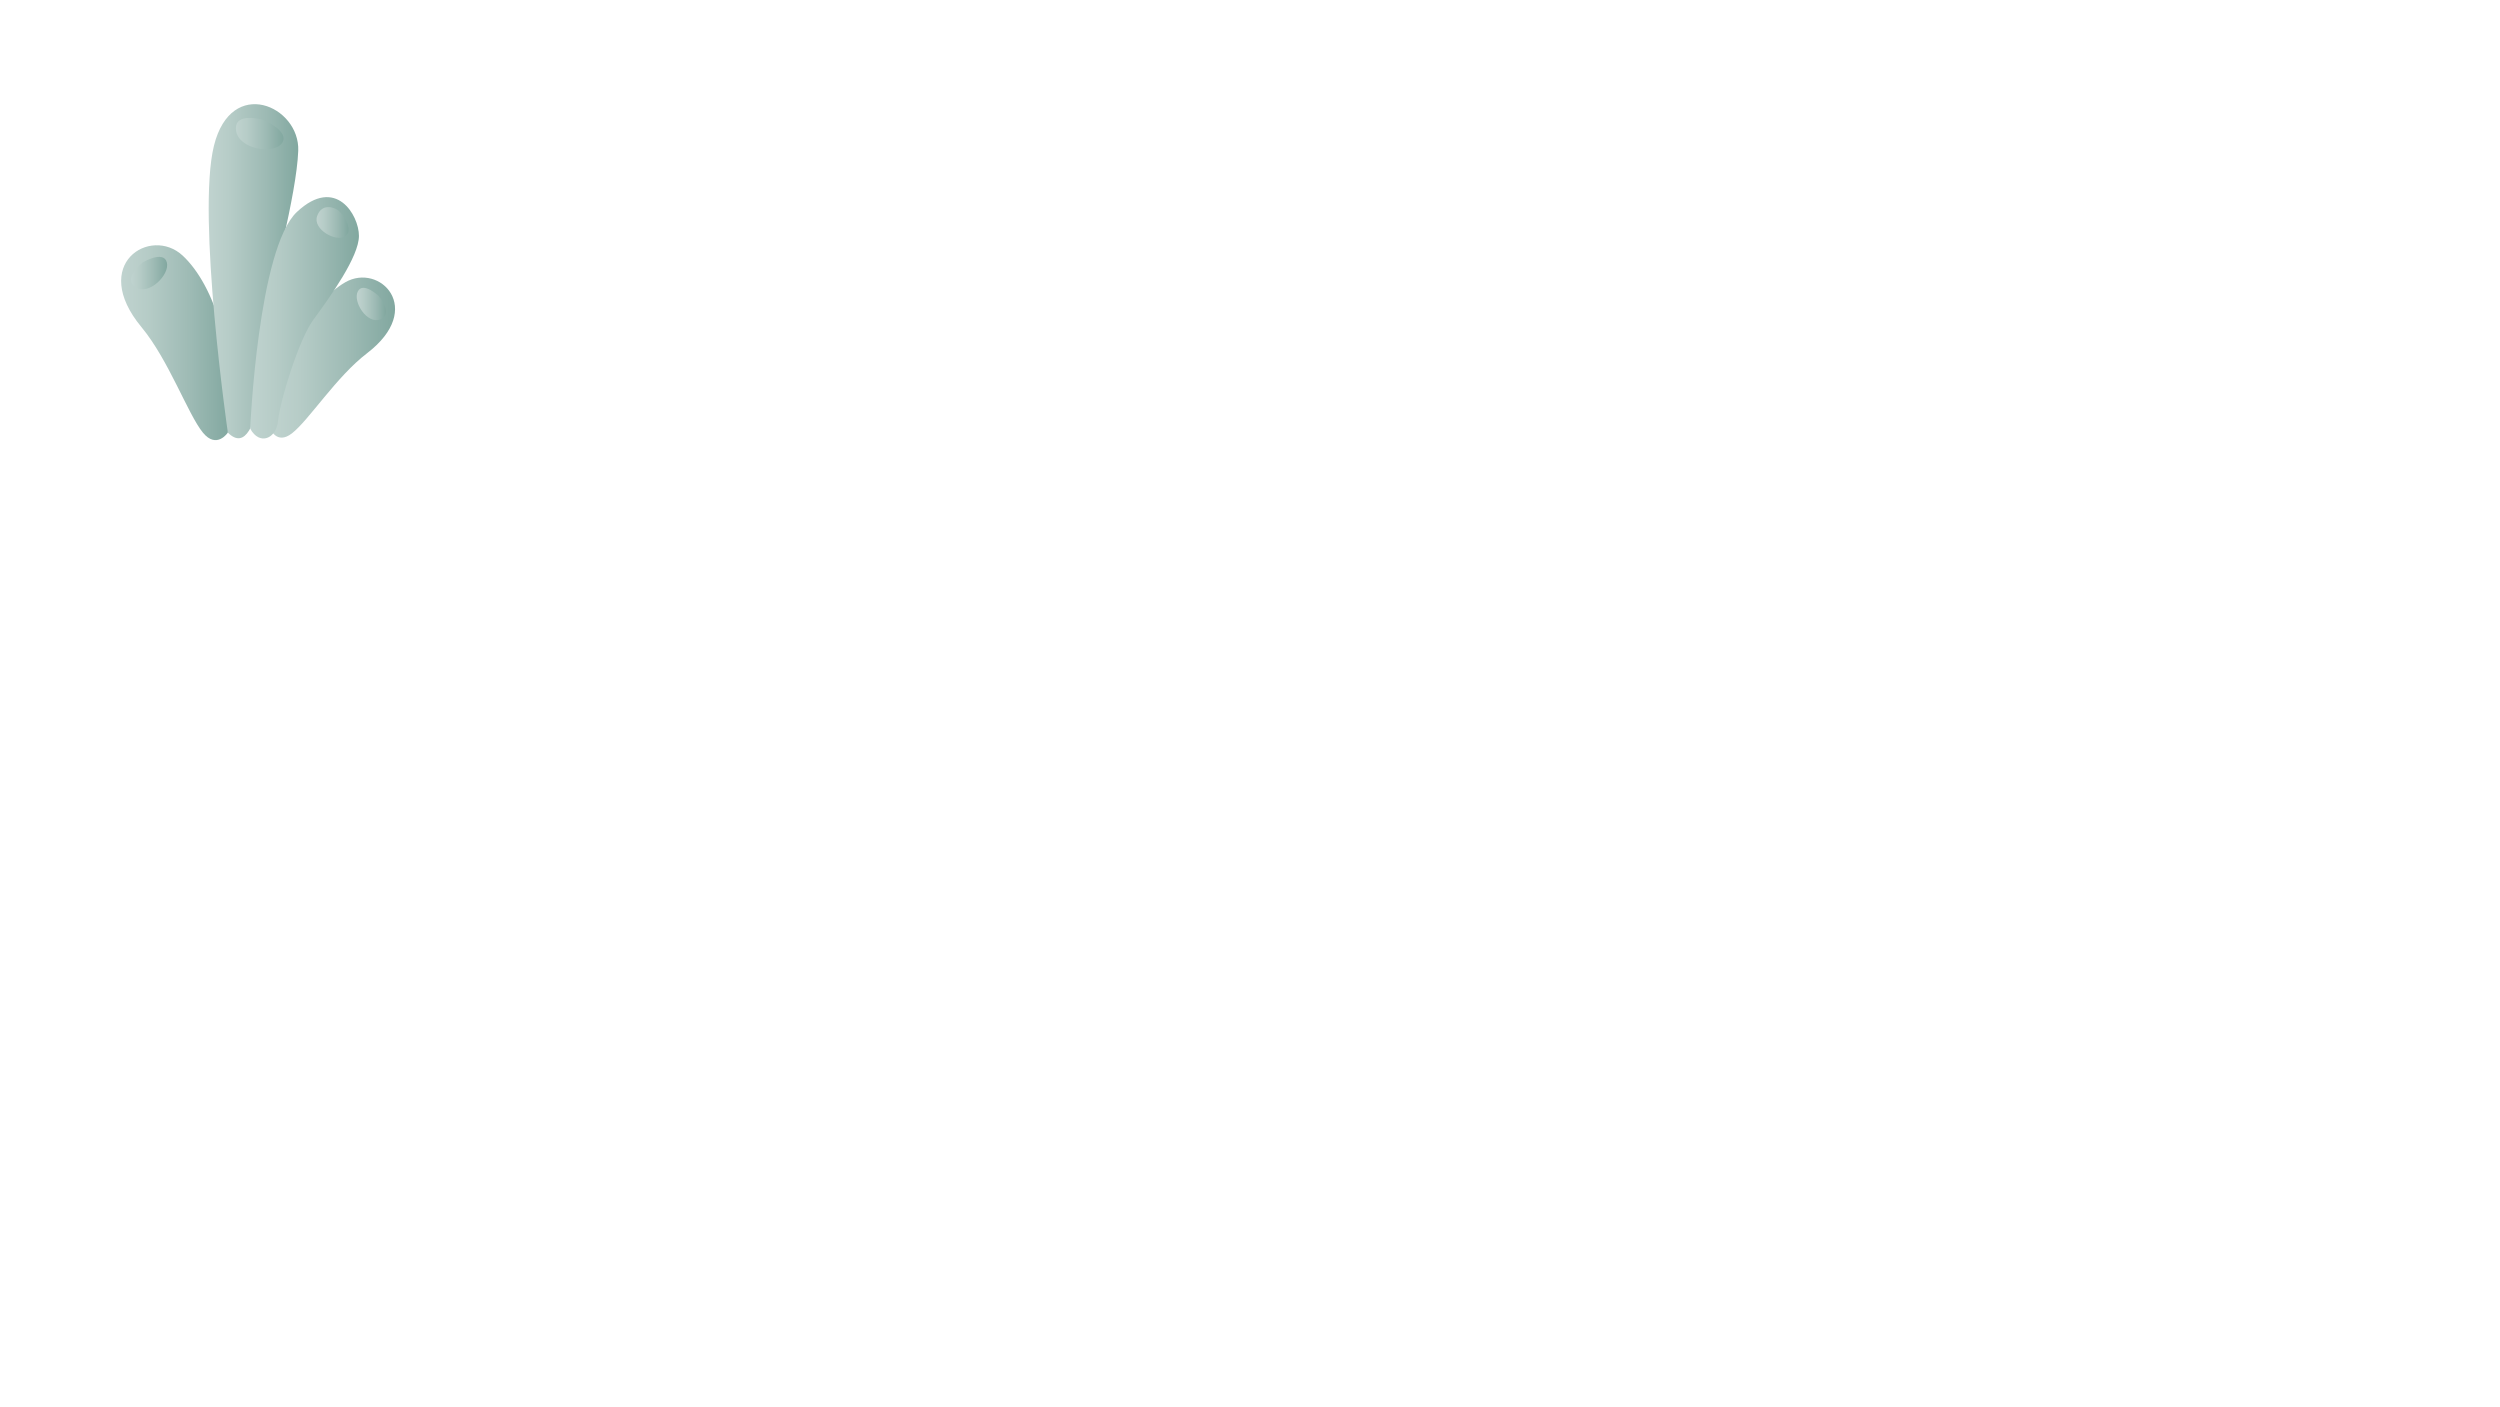
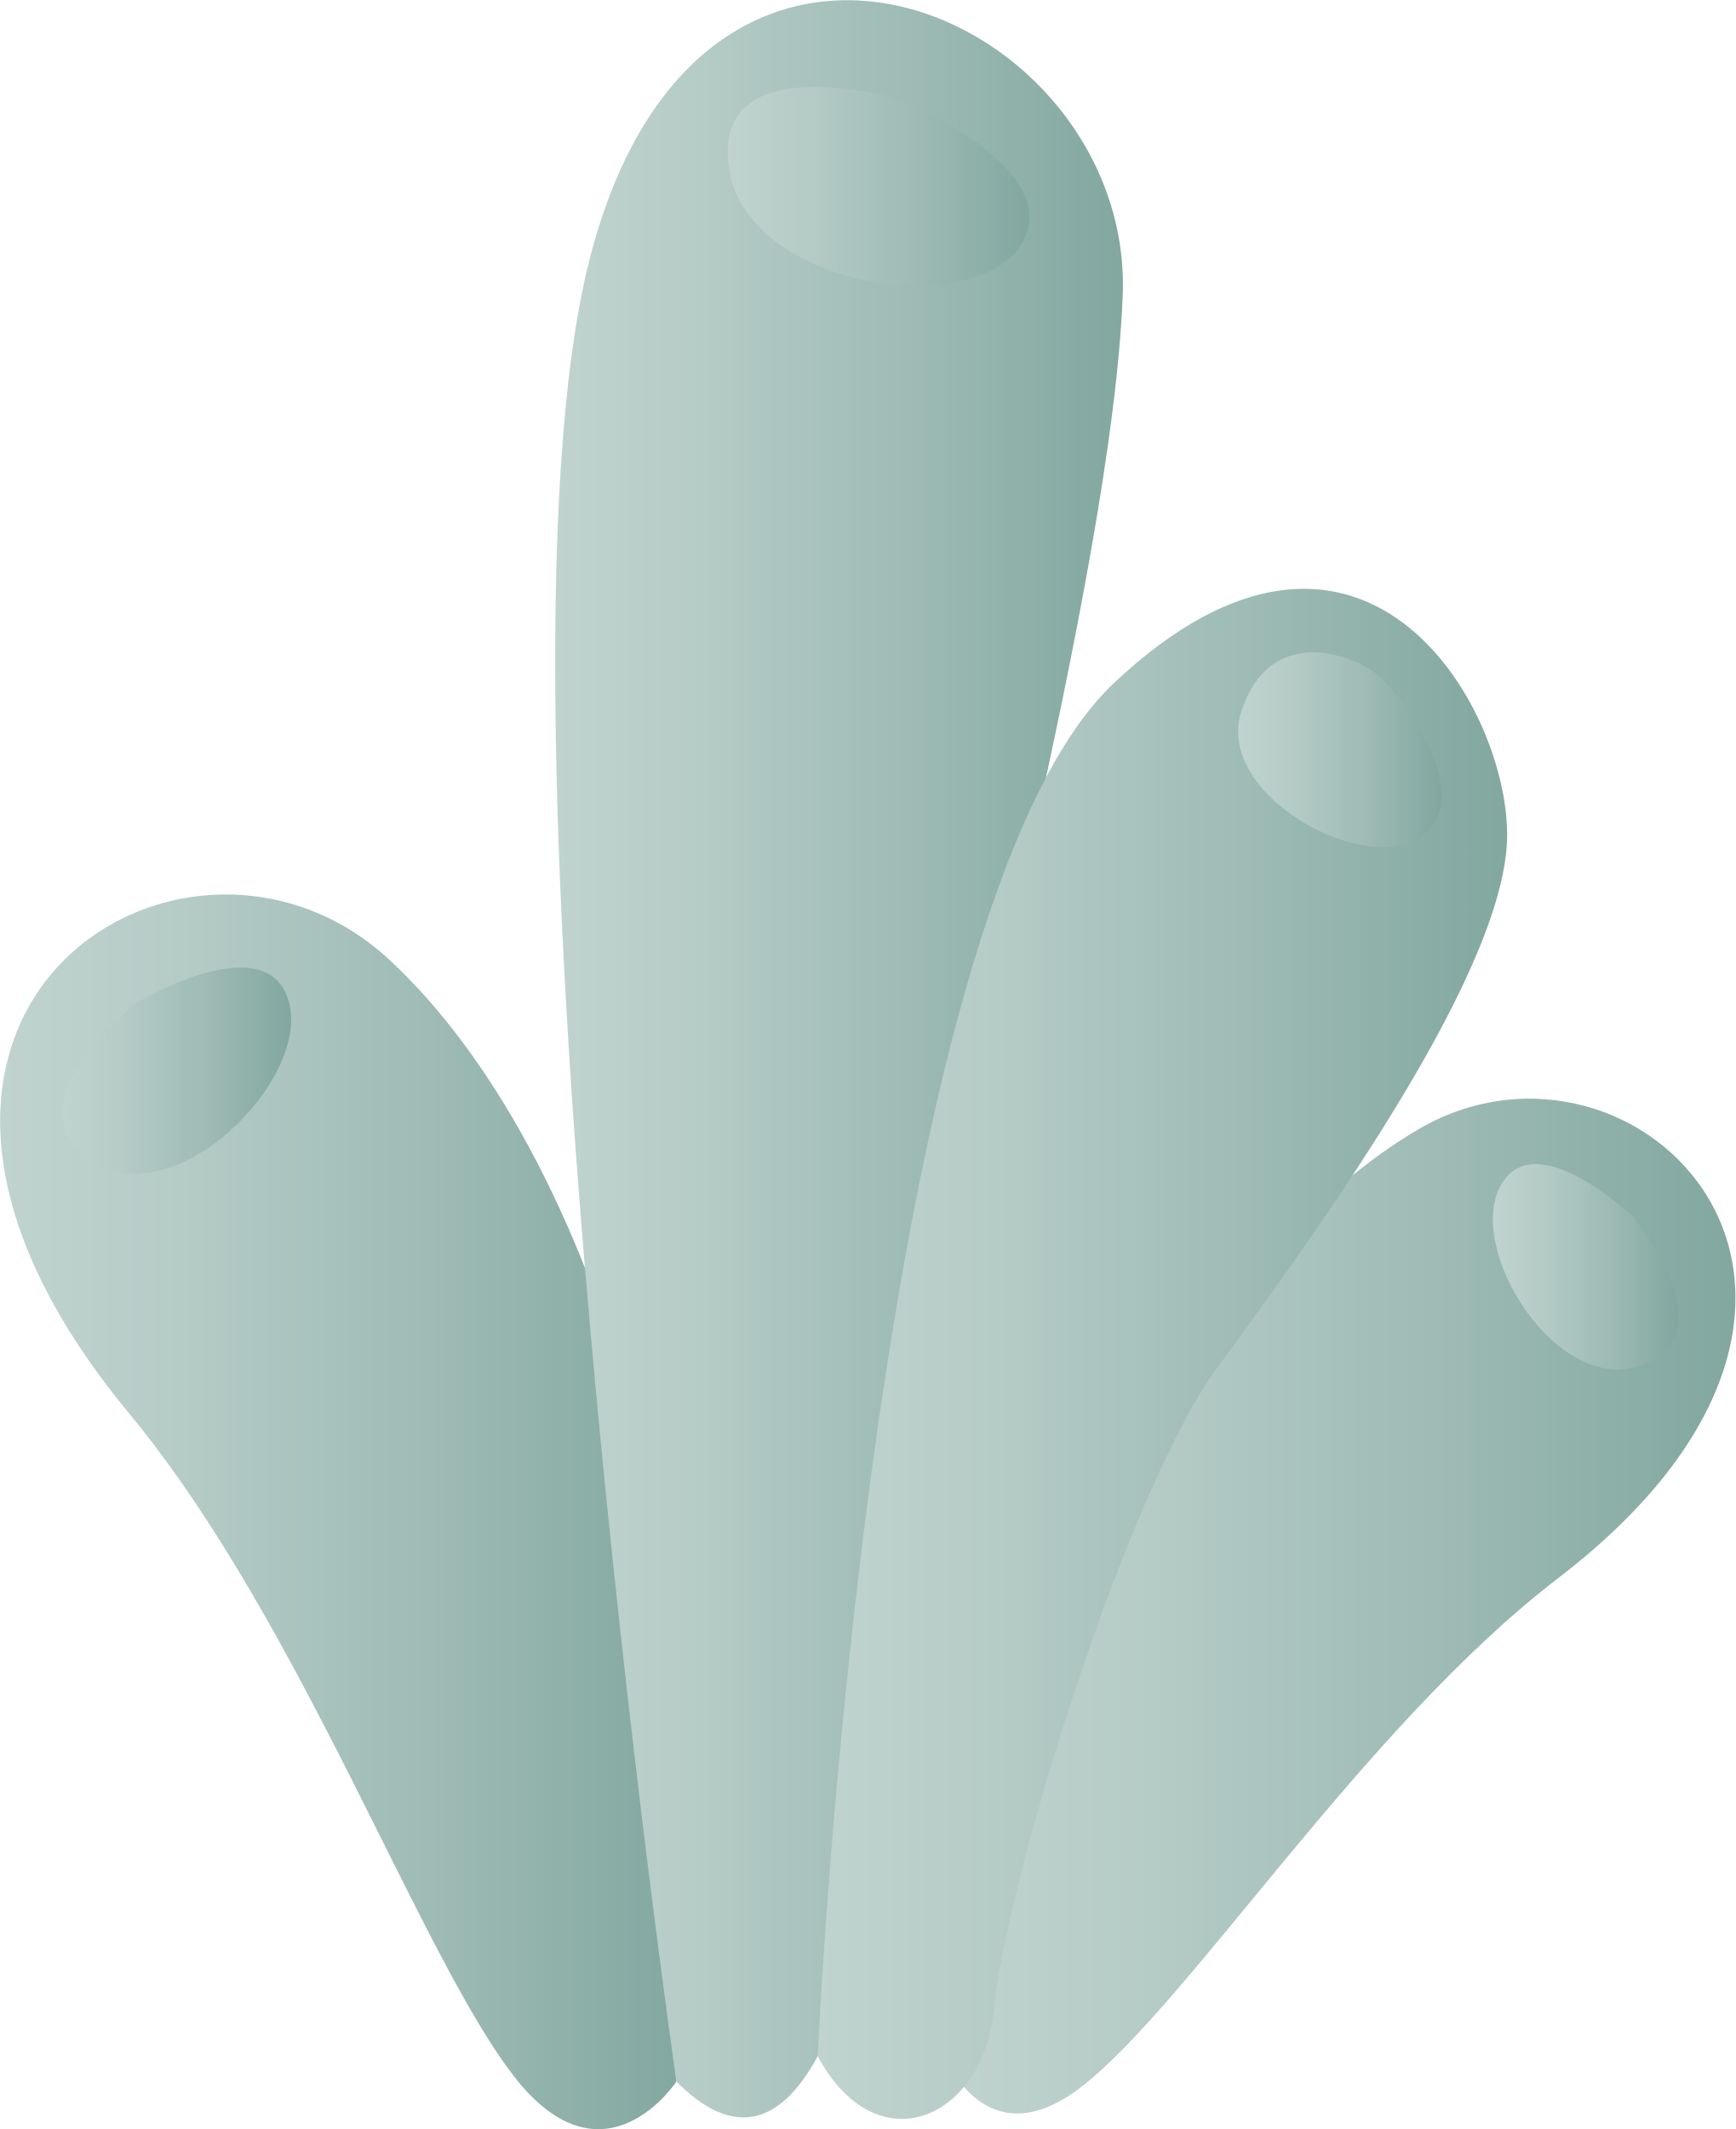
- <svg xmlns="http://www.w3.org/2000/svg" xmlns:xlink="http://www.w3.org/1999/xlink" id="coral" viewBox="0 0 2072.73 1166.38">
-   <defs>
-     <style>.cls-1{fill:url(#green);}.cls-2{fill:url(#green-7);}.cls-3{fill:url(#green-5);}.cls-4{fill:url(#green-3);}.cls-5{fill:url(#green-2);}.cls-6{fill:url(#green-8);}.cls-7{fill:url(#green-6);}.cls-8{fill:url(#green-4);}</style>
-     <linearGradient id="green" x1="100.43" y1="284.13" x2="190.79" y2="284.13" gradientUnits="userSpaceOnUse">
-       <stop offset="0" stop-color="#c0d3cf" />
-       <stop offset=".24" stop-color="#b6ccc7" />
-       <stop offset=".64" stop-color="#9dbab4" />
-       <stop offset=".99" stop-color="#82a8a0" />
-     </linearGradient>
-     <linearGradient id="green-2" x1="108.6" y1="226.41" x2="138.6" y2="226.41" xlink:href="#green" />
-     <linearGradient id="green-3" x1="223.93" y1="296.48" x2="327.54" y2="296.48" xlink:href="#green" />
-     <linearGradient id="green-4" x1="173.02" y1="224.87" x2="247.3" y2="224.87" xlink:href="#green" />
-     <linearGradient id="green-5" x1="195.57" y1="110.77" x2="235.1" y2="110.77" xlink:href="#green" />
-     <linearGradient id="green-6" x1="207.42" y1="263.5" x2="297.6" y2="263.5" xlink:href="#green" />
-     <linearGradient id="green-7" x1="262.44" y1="184.44" x2="289.03" y2="184.44" xlink:href="#green" />
-     <linearGradient id="green-8" x1="295.74" y1="252.04" x2="320.02" y2="252.04" xlink:href="#green" />
-   </defs>
-   <path class="cls-1" d="M188.9,358.66s-9.25,14.05-20.7,0c-12.51-15.37-28.2-60.03-50.88-87.4-43.43-52.4,7.51-84.1,34.13-59.34,26.61,24.76,45.55,83.7,37.45,146.74Z" />
-   <path class="cls-5" d="M118.44,217.49s-17.13,13.02-6.17,20.56c10.96,7.54,28.8-10.38,26.04-20.56-2.76-10.18-19.87,0-19.87,0Z" />
-   <path class="cls-4" d="M223.93,355.1s5.28,14.18,18.14,4.17c14.06-10.95,36.8-46.94,62.2-66.37,48.62-37.19,10.35-75.23-17.97-58.89-28.31,16.35-56.78,64.19-62.37,121.09Z" />
-   <path class="cls-8" d="M188.9,358.66s-25.92-179.55-11.53-237.8c14.39-58.25,71.27-32.89,69.9,4.11-1.37,37.01-22.61,112.39-23.99,128.83s-5.04,134.32-34.39,104.85Z" />
-   <path class="cls-3" d="M218.49,99.48s-24.63-7.43-22.82,8.44c1.81,15.87,31.3,20.55,38.12,10.76,6.83-9.8-15.3-19.2-15.3-19.2Z" />
-   <path class="cls-7" d="M207.42,355.36s6.57-149.52,38.78-179.67c32.21-30.15,51.4,2.74,51.4,19.87s-23.3,49.77-38,69.83c-11.52,15.71-27.38,66.11-29.19,84.11-1.41,14.02-15.18,20.25-22.99,5.86Z" />
-   <path class="cls-2" d="M280.46,174.47c-3.58-2.79-13.79-6.11-17.54,4.71-3.75,10.82,15.19,21.52,23.01,16.91,7.82-4.62-1.08-18.19-5.47-21.61Z" />
-   <path class="cls-6" d="M314.12,245.54s12.39,14.86,1.27,19.26c-11.13,4.4-23.16-14.9-18.69-23.27,4.47-8.37,17.42,4,17.42,4Z" />
+ <svg xmlns="http://www.w3.org/2000/svg" version="1.1" id="coral" x="0px" y="0px" viewBox="0 0 227.1 278.5" style="enable-background:new 0 0 227.1 278.5;" xml:space="preserve">
+   <style type="text/css">
+ 	.st0{fill:url(#SVGID_1_);}
+ 	.st1{fill:url(#SVGID_00000148661508368656939930000000014190323097024684_);}
+ 	.st2{fill:url(#SVGID_00000084527357970471302400000016476819181065906363_);}
+ 	.st3{fill:url(#SVGID_00000140711588719791593070000004330985828494148790_);}
+ 	.st4{fill:url(#SVGID_00000111881836121257107470000008143704438449356424_);}
+ 	.st5{fill:url(#SVGID_00000068636893644447122140000008834038094930944419_);}
+ 	.st6{fill:url(#SVGID_00000005985709793960334830000001104718657503637649_);}
+ 	.st7{fill:url(#SVGID_00000107558857637567869720000002143723160715162794_);}
+ </style>
+   <linearGradient id="SVGID_1_" gradientUnits="userSpaceOnUse" x1="0" y1="795.499" x2="90.362" y2="795.499" gradientTransform="matrix(1 0 0 -1 0 993.2557)">
+     <stop offset="0" style="stop-color:#C0D3CF" />
+     <stop offset="0.24" style="stop-color:#B6CCC7" />
+     <stop offset="0.64" style="stop-color:#9DBAB4" />
+     <stop offset="0.99" style="stop-color:#82A8A0" />
+   </linearGradient>
+   <path class="st0" d="M88.5,272.3c0,0-9.2,14-20.7,0c-12.5-15.4-28.2-60-50.9-87.4c-43.4-52.4,7.5-84.1,34.1-59.3  C77.6,150.3,96.6,209.2,88.5,272.3L88.5,272.3z" />
+   <linearGradient id="SVGID_00000183970262399311245720000016696627518974819509_" gradientUnits="userSpaceOnUse" x1="8.178" y1="853.219" x2="38.167" y2="853.219" gradientTransform="matrix(1 0 0 -1 0 993.2557)">
+     <stop offset="0" style="stop-color:#C0D3CF" />
+     <stop offset="0.24" style="stop-color:#B6CCC7" />
+     <stop offset="0.64" style="stop-color:#9DBAB4" />
+     <stop offset="0.99" style="stop-color:#82A8A0" />
+   </linearGradient>
+   <path style="fill:url(#SVGID_00000183970262399311245720000016696627518974819509_);" d="M18,131.1c0,0-17.1,13-6.2,20.6  s28.8-10.4,26-20.6C35.1,120.9,18,131.1,18,131.1z" />
+   <linearGradient id="SVGID_00000157998209739741498060000009936768840184123524_" gradientUnits="userSpaceOnUse" x1="123.501" y1="783.147" x2="227.114" y2="783.147" gradientTransform="matrix(1 0 0 -1 0 993.2557)">
+     <stop offset="0" style="stop-color:#C0D3CF" />
+     <stop offset="0.24" style="stop-color:#B6CCC7" />
+     <stop offset="0.64" style="stop-color:#9DBAB4" />
+     <stop offset="0.99" style="stop-color:#82A8A0" />
+   </linearGradient>
+   <path style="fill:url(#SVGID_00000157998209739741498060000009936768840184123524_);" d="M123.5,268.7c0,0,5.3,14.2,18.1,4.2  c14.1-11,36.8-46.9,62.2-66.4c48.6-37.2,10.4-75.2-18-58.9C157.6,164,129.1,211.8,123.5,268.7L123.5,268.7z" />
+   <linearGradient id="SVGID_00000158729248542934533220000014708193456473236102_" gradientUnits="userSpaceOnUse" x1="72.591" y1="854.763" x2="146.865" y2="854.763" gradientTransform="matrix(1 0 0 -1 0 993.2557)">
+     <stop offset="0" style="stop-color:#C0D3CF" />
+     <stop offset="0.24" style="stop-color:#B6CCC7" />
+     <stop offset="0.64" style="stop-color:#9DBAB4" />
+     <stop offset="0.99" style="stop-color:#82A8A0" />
+   </linearGradient>
+   <path style="fill:url(#SVGID_00000158729248542934533220000014708193456473236102_);" d="M88.5,272.3c0,0-25.9-179.6-11.5-237.8  s71.3-32.9,69.9,4.1c-1.4,37-22.6,112.4-24,128.8S117.8,301.7,88.5,272.3L88.5,272.3z" />
+   <linearGradient id="SVGID_00000091702974838209934940000010646452758278485134_" gradientUnits="userSpaceOnUse" x1="95.146" y1="968.865" x2="134.67" y2="968.865" gradientTransform="matrix(1 0 0 -1 0 993.2557)">
+     <stop offset="0" style="stop-color:#C0D3CF" />
+     <stop offset="0.24" style="stop-color:#B6CCC7" />
+     <stop offset="0.64" style="stop-color:#9DBAB4" />
+     <stop offset="0.99" style="stop-color:#82A8A0" />
+   </linearGradient>
+   <path style="fill:url(#SVGID_00000091702974838209934940000010646452758278485134_);" d="M118.1,13.1c0,0-24.6-7.4-22.8,8.4  c1.8,15.9,31.3,20.5,38.1,10.8C140.2,22.5,118.1,13.1,118.1,13.1z" />
+   <linearGradient id="SVGID_00000044873530886196231720000018221219419377239443_" gradientUnits="userSpaceOnUse" x1="106.991" y1="816.131" x2="197.171" y2="816.131" gradientTransform="matrix(1 0 0 -1 0 993.2557)">
+     <stop offset="0" style="stop-color:#C0D3CF" />
+     <stop offset="0.24" style="stop-color:#B6CCC7" />
+     <stop offset="0.64" style="stop-color:#9DBAB4" />
+     <stop offset="0.99" style="stop-color:#82A8A0" />
+   </linearGradient>
+   <path style="fill:url(#SVGID_00000044873530886196231720000018221219419377239443_);" d="M107,269c0,0,6.6-149.5,38.8-179.7  s51.4,2.7,51.4,19.9s-23.3,49.8-38,69.8c-11.5,15.7-27.4,66.1-29.2,84.1C128.6,277.1,114.8,283.4,107,269z" />
+   <linearGradient id="SVGID_00000036933787377446656190000008809098738775557523_" gradientUnits="userSpaceOnUse" x1="162.005" y1="895.179" x2="188.604" y2="895.179" gradientTransform="matrix(1 0 0 -1 0 993.2557)">
+     <stop offset="0" style="stop-color:#C0D3CF" />
+     <stop offset="0.24" style="stop-color:#B6CCC7" />
+     <stop offset="0.64" style="stop-color:#9DBAB4" />
+     <stop offset="0.99" style="stop-color:#82A8A0" />
+   </linearGradient>
+   <path style="fill:url(#SVGID_00000036933787377446656190000008809098738775557523_);" d="M180,88.1c-3.6-2.8-13.8-6.1-17.5,4.7  c-3.8,10.8,15.2,21.5,23,16.9C193.3,105.1,184.4,91.5,180,88.1L180,88.1z" />
+   <linearGradient id="SVGID_00000156582688113478454310000005419399988997066132_" gradientUnits="userSpaceOnUse" x1="195.314" y1="827.594" x2="219.594" y2="827.594" gradientTransform="matrix(1 0 0 -1 0 993.2557)">
+     <stop offset="0" style="stop-color:#C0D3CF" />
+     <stop offset="0.24" style="stop-color:#B6CCC7" />
+     <stop offset="0.64" style="stop-color:#9DBAB4" />
+     <stop offset="0.99" style="stop-color:#82A8A0" />
+   </linearGradient>
+   <path style="fill:url(#SVGID_00000156582688113478454310000005419399988997066132_);" d="M213.7,159.2c0,0,12.4,14.9,1.3,19.3  c-11.1,4.4-23.2-14.9-18.7-23.3C200.7,146.8,213.7,159.2,213.7,159.2L213.7,159.2z" />
</svg>
